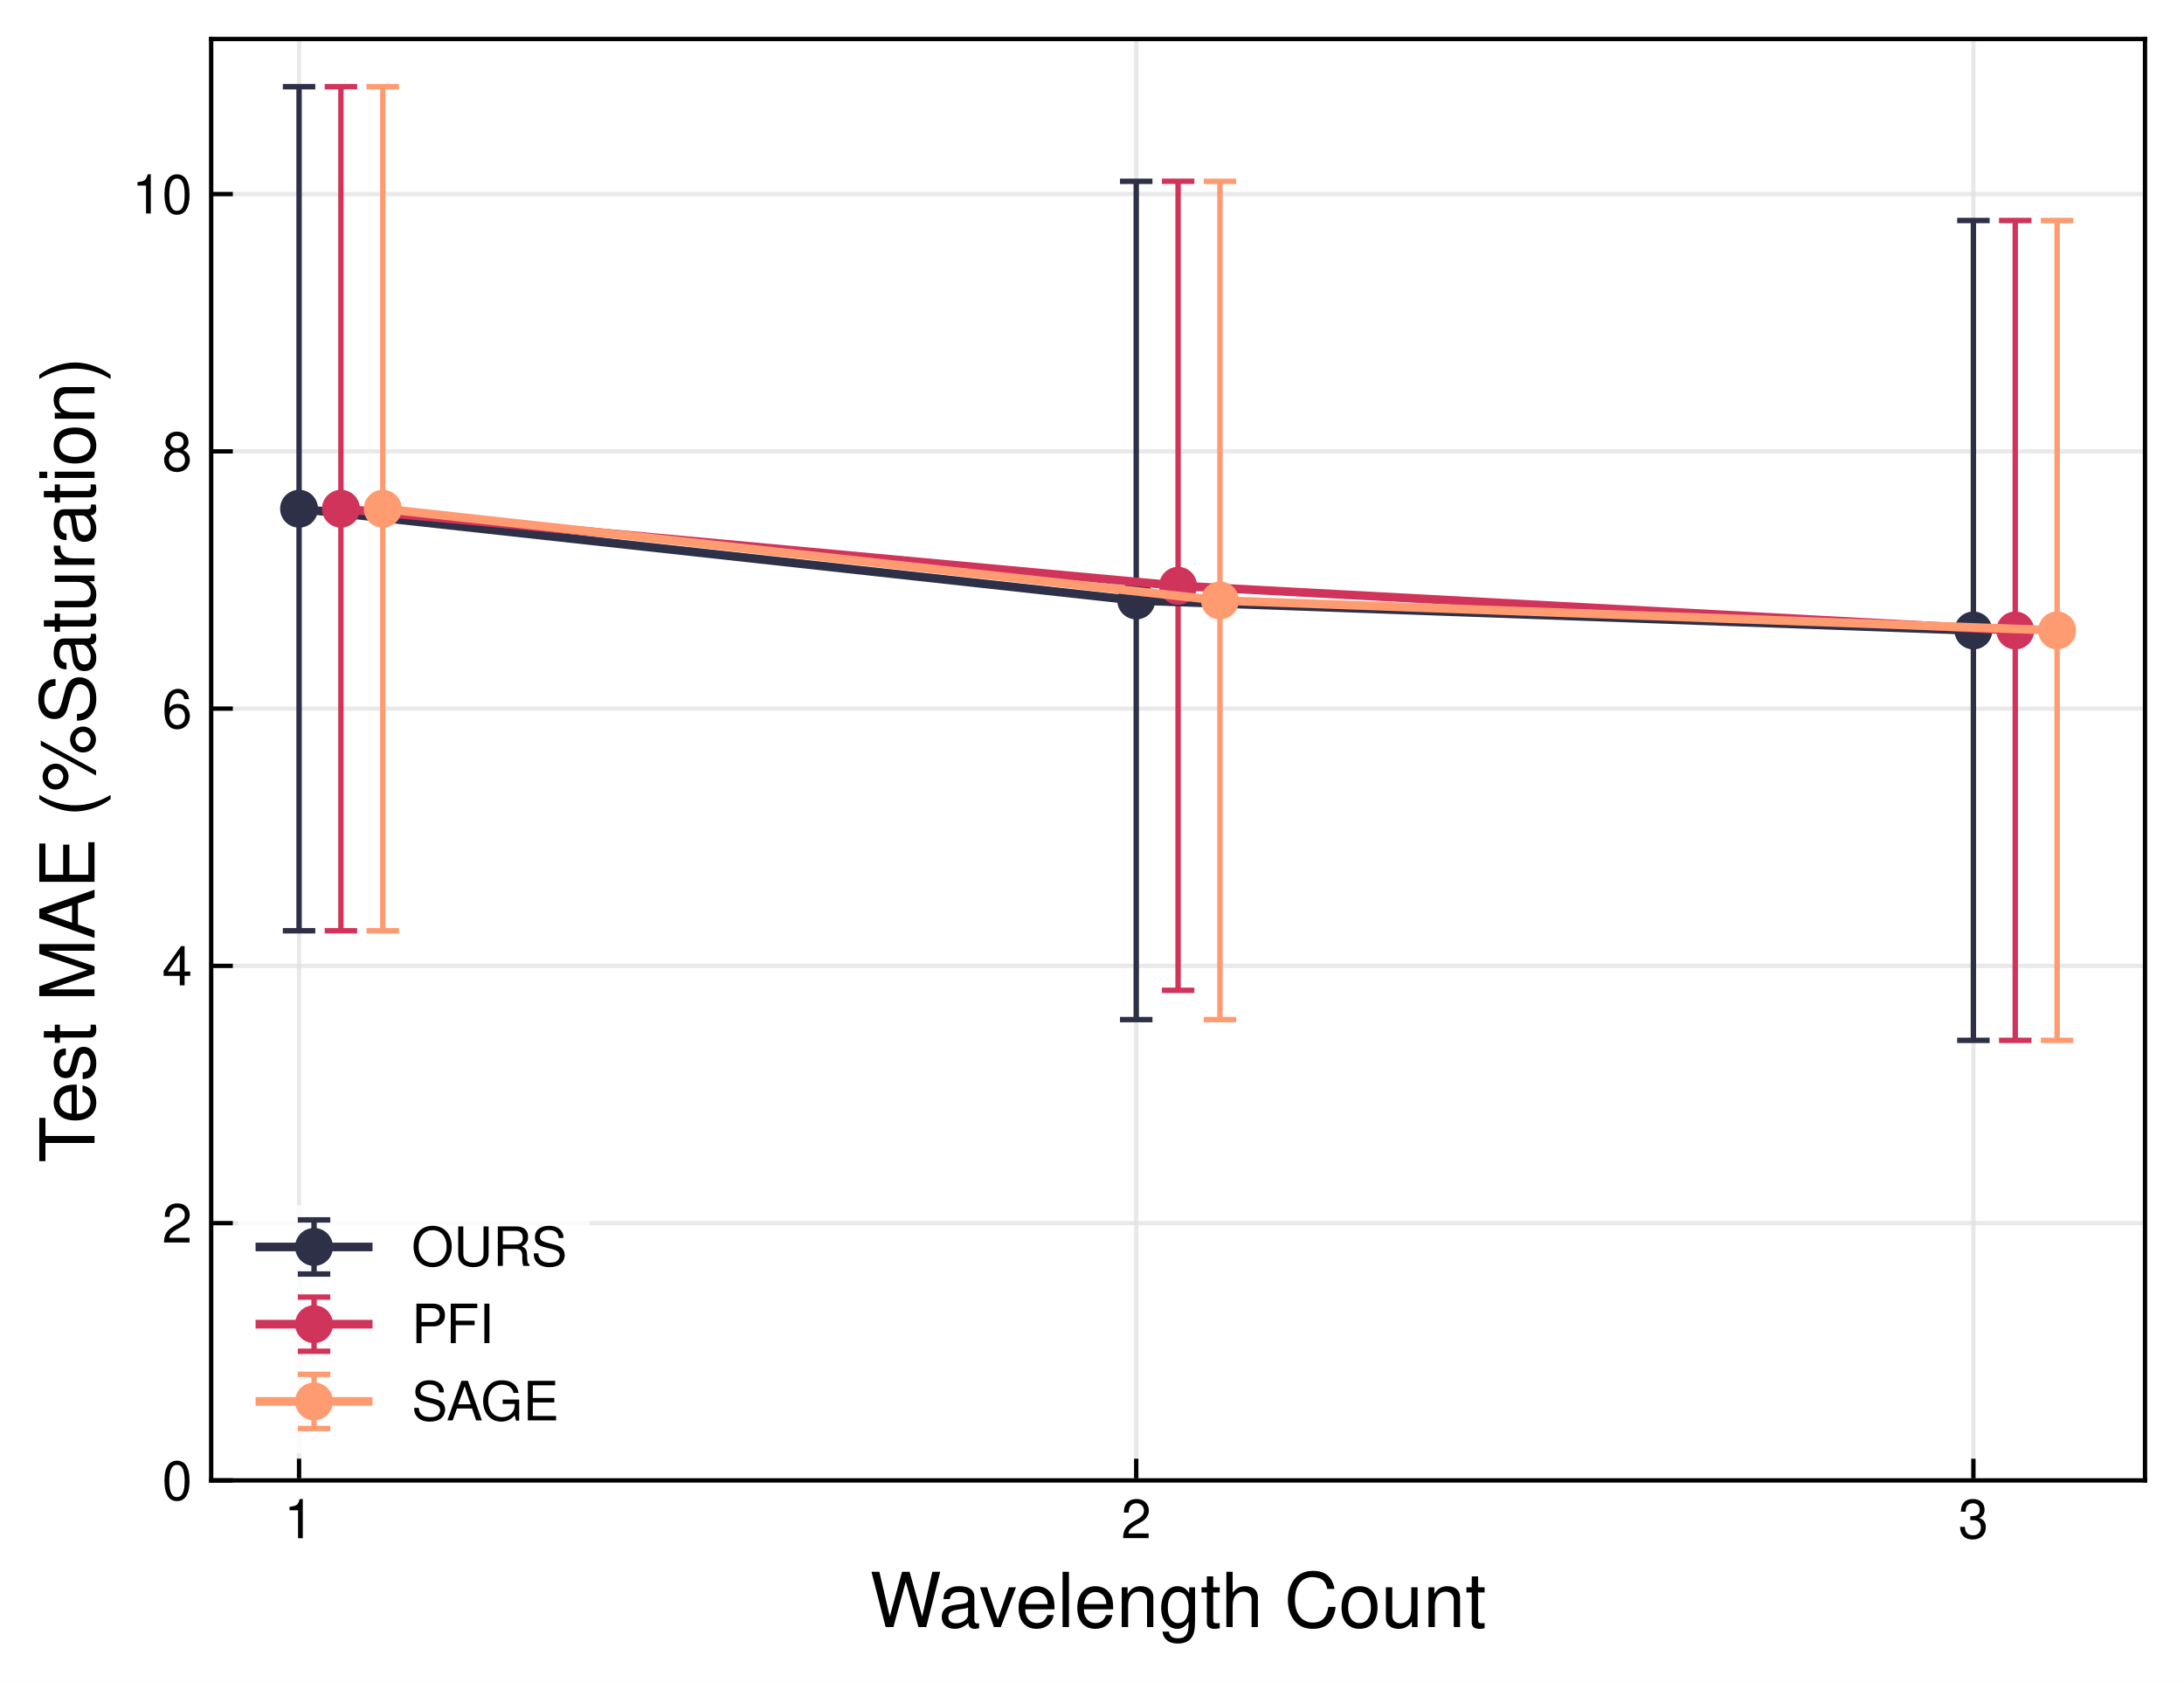
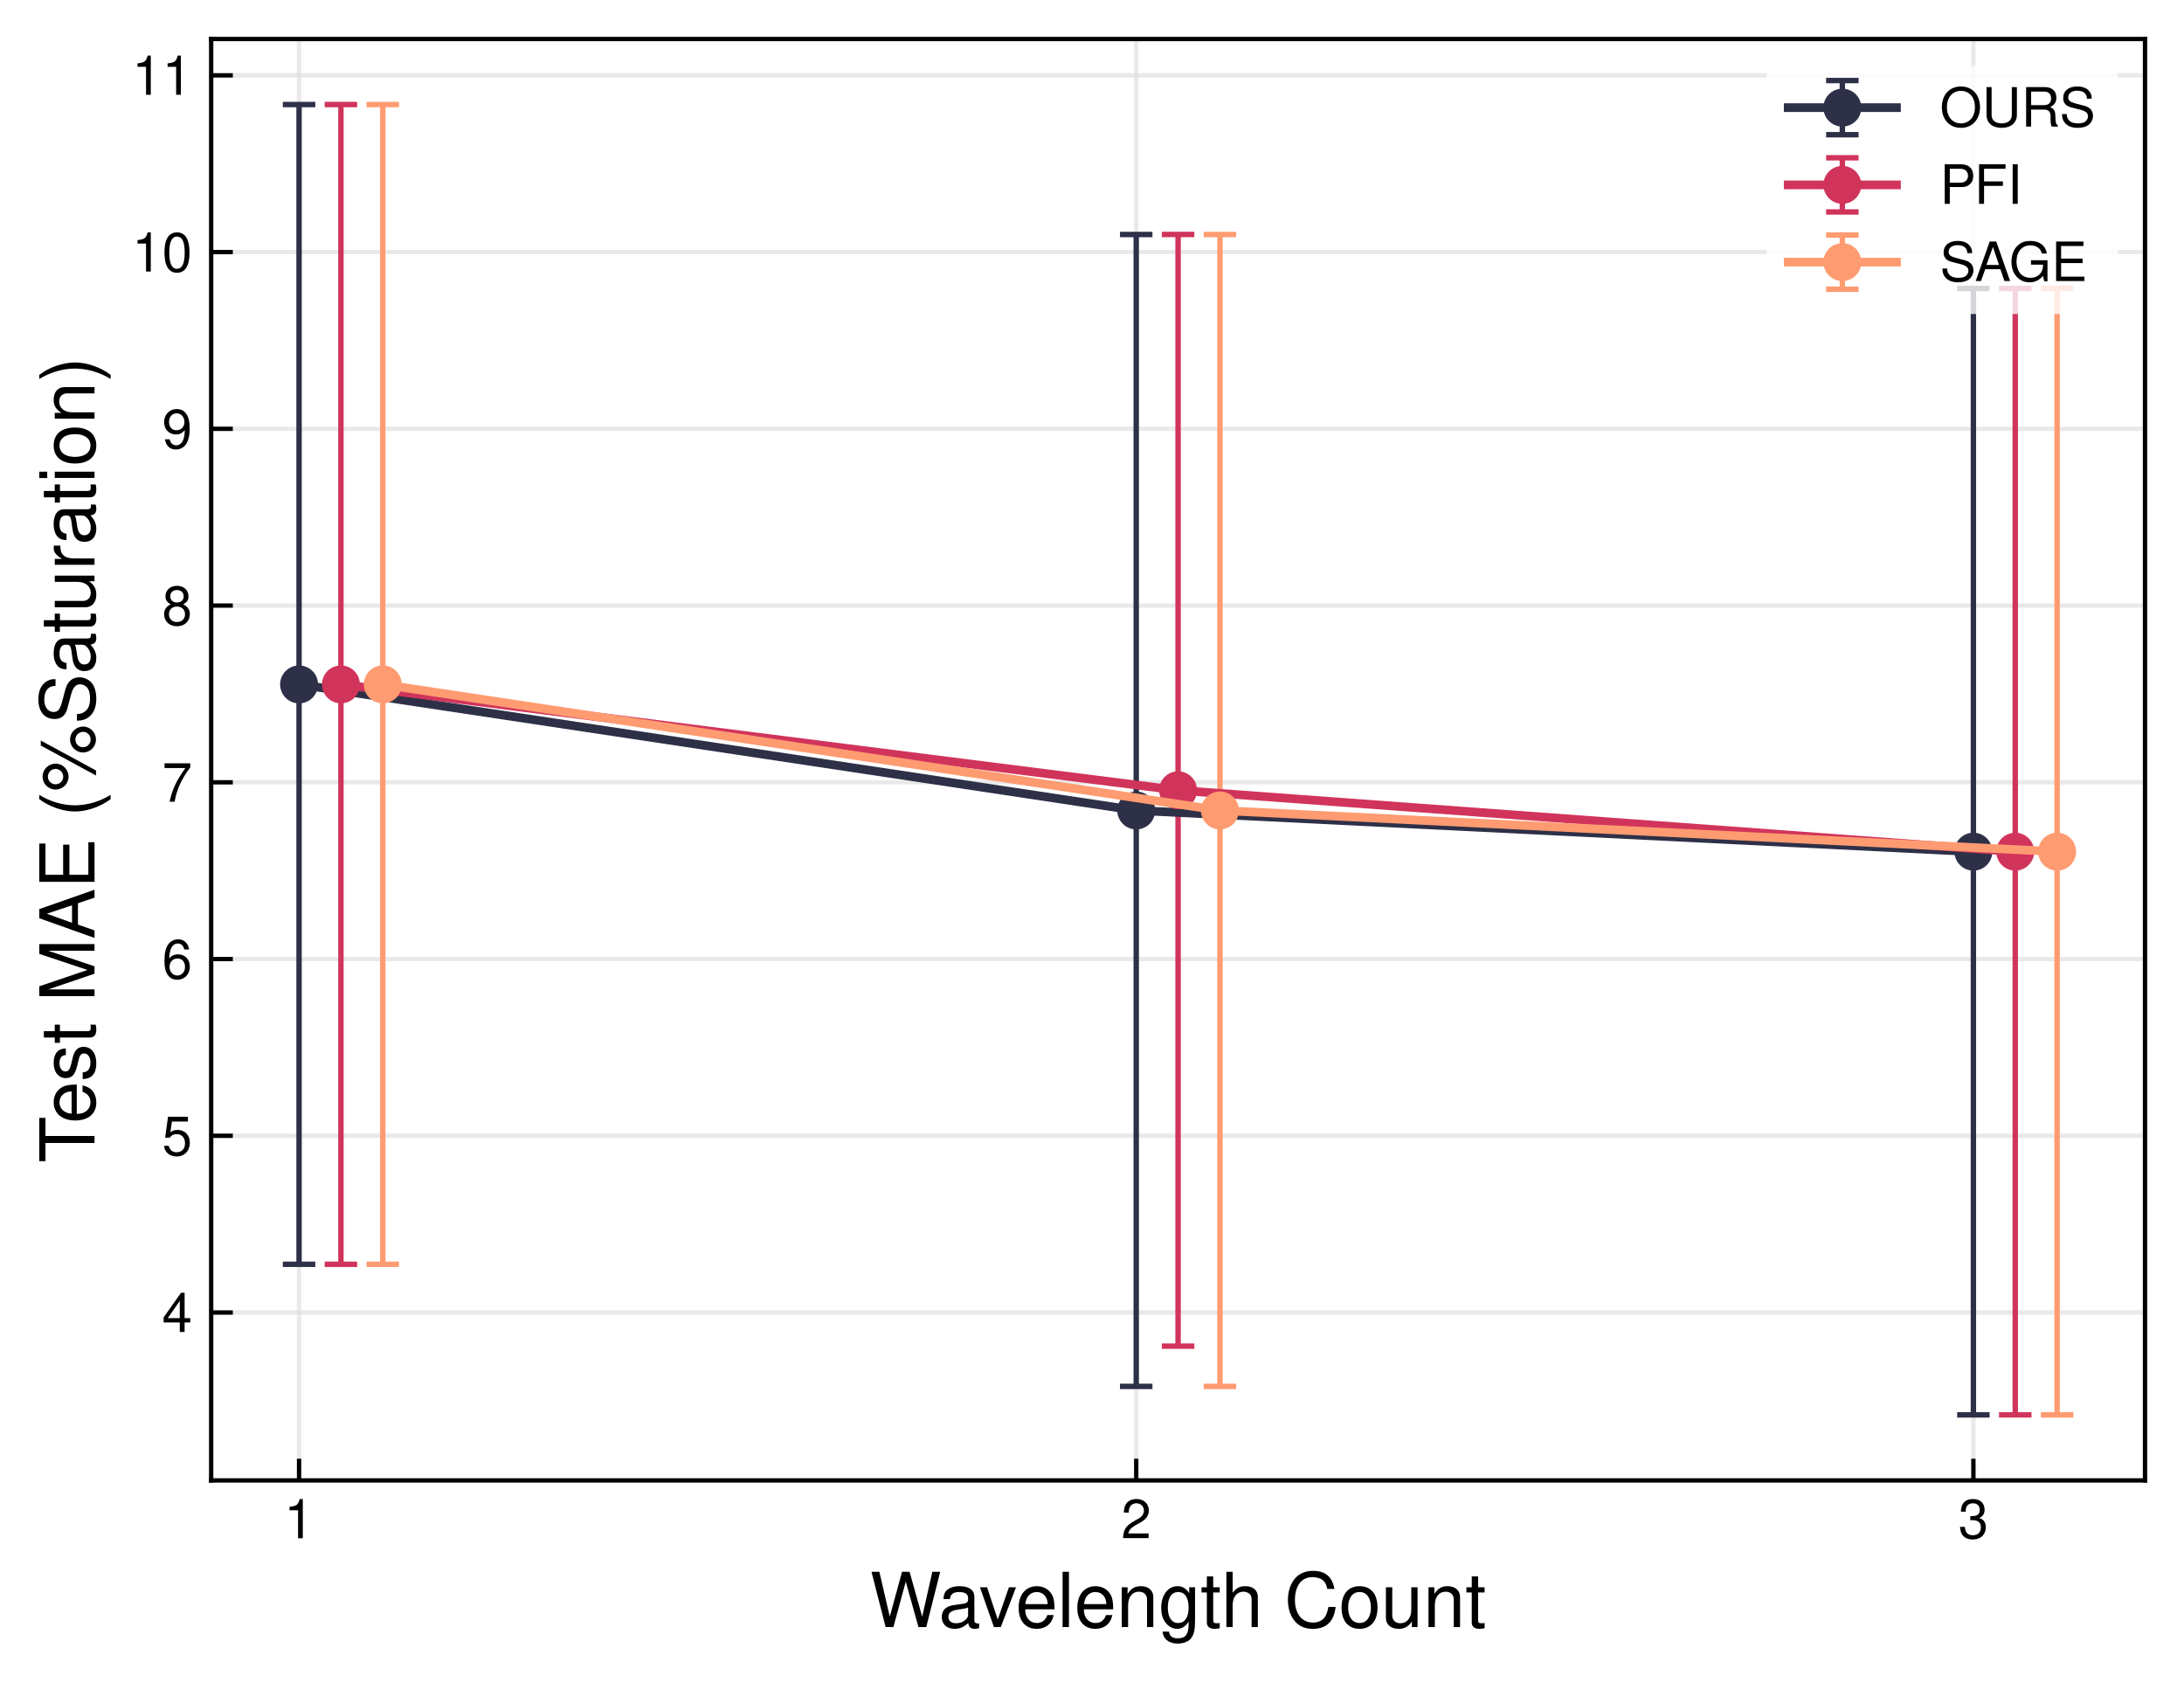
<svg xmlns="http://www.w3.org/2000/svg" xmlns:xlink="http://www.w3.org/1999/xlink" width="403.315pt" height="310.684pt" viewBox="0 0 403.315 310.684" version="1.1">
  <defs>
    <style type="text/css">*{stroke-linejoin: round; stroke-linecap: butt}</style>
  </defs>
  <g id="figure_1">
    <g id="patch_1">
      <path d="M 0 310.684  L 403.315 310.684  L 403.315 0  L 0 0  z " style="fill: #ffffff" />
    </g>
    <g id="axes_1">
      <g id="patch_2">
        <path d="M 38.995 273.312  L 396.115 273.312  L 396.115 7.2  L 38.995 7.2  z " style="fill: #ffffff" />
      </g>
      <g id="matplotlib.axis_1">
        <g id="xtick_1">
          <g id="line2d_1">
-             <path d="M 55.228 273.312  L 55.228 7.2  " clip-path="url(#p0a702382f1)" style="fill: none; stroke: #e0e0e0; stroke-opacity: 0.7; stroke-width: 0.8; stroke-linecap: square" />
+             <path d="M 55.228 273.312  L 55.228 7.2  " clip-path="url(#p59228e37a7)" style="fill: none; stroke: #e0e0e0; stroke-opacity: 0.7; stroke-width: 0.8; stroke-linecap: square" />
          </g>
          <g id="line2d_2">
            <defs>
-               <path id="md045dd7f20" d="M 0 0  L 0 -4  " style="stroke: #000000; stroke-width: 0.8" />
+               <path id="m4f8870e6fc" d="M 0 0  L 0 -4  " style="stroke: #000000; stroke-width: 0.8" />
            </defs>
            <g>
-               <use xlink:href="#md045dd7f20" x="55.228" y="273.312" style="stroke: #000000; stroke-width: 0.8" />
+               <use xlink:href="#m4f8870e6fc" x="55.228" y="273.312" style="stroke: #000000; stroke-width: 0.8" />
            </g>
          </g>
          <g id="text_1">
            <text style="font-size: 10px; font-family: 'Helvetica', 'Arial', sans-serif; text-anchor: middle" x="55.228" y="283.985" transform="rotate(-0 55.22773 283.9854)">1</text>
          </g>
        </g>
        <g id="xtick_2">
          <g id="line2d_3">
-             <path d="M 209.825 273.312  L 209.825 7.2  " clip-path="url(#p0a702382f1)" style="fill: none; stroke: #e0e0e0; stroke-opacity: 0.7; stroke-width: 0.8; stroke-linecap: square" />
+             <path d="M 209.825 273.312  L 209.825 7.2  " clip-path="url(#p59228e37a7)" style="fill: none; stroke: #e0e0e0; stroke-opacity: 0.7; stroke-width: 0.8; stroke-linecap: square" />
          </g>
          <g id="line2d_4">
            <g>
-               <use xlink:href="#md045dd7f20" x="209.825" y="273.312" style="stroke: #000000; stroke-width: 0.8" />
+               <use xlink:href="#m4f8870e6fc" x="209.825" y="273.312" style="stroke: #000000; stroke-width: 0.8" />
            </g>
          </g>
          <g id="text_2">
            <text style="font-size: 10px; font-family: 'Helvetica', 'Arial', sans-serif; text-anchor: middle" x="209.825" y="283.985" transform="rotate(-0 209.8251 283.9854)">2</text>
          </g>
        </g>
        <g id="xtick_3">
          <g id="line2d_5">
-             <path d="M 364.423 273.312  L 364.423 7.2  " clip-path="url(#p0a702382f1)" style="fill: none; stroke: #e0e0e0; stroke-opacity: 0.7; stroke-width: 0.8; stroke-linecap: square" />
+             <path d="M 364.423 273.312  L 364.423 7.2  " clip-path="url(#p59228e37a7)" style="fill: none; stroke: #e0e0e0; stroke-opacity: 0.7; stroke-width: 0.8; stroke-linecap: square" />
          </g>
          <g id="line2d_6">
            <g>
-               <use xlink:href="#md045dd7f20" x="364.423" y="273.312" style="stroke: #000000; stroke-width: 0.8" />
+               <use xlink:href="#m4f8870e6fc" x="364.423" y="273.312" style="stroke: #000000; stroke-width: 0.8" />
            </g>
          </g>
          <g id="text_3">
            <text style="font-size: 10px; font-family: 'Helvetica', 'Arial', sans-serif; text-anchor: middle" x="364.423" y="283.985" transform="rotate(-0 364.4225 283.9854)">3</text>
          </g>
        </g>
        <g id="text_4">
          <text style="font-size: 14px; font-family: 'Helvetica', 'Arial', sans-serif; text-anchor: middle" x="217.555" y="300.386" transform="rotate(-0 217.555 300.3861)">Wavelength Count</text>
        </g>
      </g>
      <g id="matplotlib.axis_2">
        <g id="ytick_1">
          <g id="line2d_7">
-             <path d="M 38.995 273.312  L 396.115 273.312  " clip-path="url(#p0a702382f1)" style="fill: none; stroke: #e0e0e0; stroke-opacity: 0.7; stroke-width: 0.8; stroke-linecap: square" />
+             <path d="M 38.995 242.318  L 396.115 242.318  " clip-path="url(#p59228e37a7)" style="fill: none; stroke: #e0e0e0; stroke-opacity: 0.7; stroke-width: 0.8; stroke-linecap: square" />
          </g>
          <g id="line2d_8">
            <defs>
-               <path id="mc5d30b7132" d="M 0 0  L 4 0  " style="stroke: #000000; stroke-width: 0.8" />
+               <path id="m618eb653a4" d="M 0 0  L 4 0  " style="stroke: #000000; stroke-width: 0.8" />
            </defs>
            <g>
-               <use xlink:href="#mc5d30b7132" x="38.995" y="273.312" style="stroke: #000000; stroke-width: 0.8" />
+               <use xlink:href="#m618eb653a4" x="38.995" y="242.318" style="stroke: #000000; stroke-width: 0.8" />
            </g>
          </g>
          <g id="text_5">
-             <text style="font-size: 10px; font-family: 'Helvetica', 'Arial', sans-serif; text-anchor: end" x="35.495" y="276.899" transform="rotate(-0 35.495 276.8987)">0</text>
+             <text style="font-size: 10px; font-family: 'Helvetica', 'Arial', sans-serif; text-anchor: end" x="35.495" y="245.905" transform="rotate(-0 35.495 245.9047)">4</text>
          </g>
        </g>
        <g id="ytick_2">
          <g id="line2d_9">
-             <path d="M 38.995 225.816  L 396.115 225.816  " clip-path="url(#p0a702382f1)" style="fill: none; stroke: #e0e0e0; stroke-opacity: 0.7; stroke-width: 0.8; stroke-linecap: square" />
+             <path d="M 38.995 209.688  L 396.115 209.688  " clip-path="url(#p59228e37a7)" style="fill: none; stroke: #e0e0e0; stroke-opacity: 0.7; stroke-width: 0.8; stroke-linecap: square" />
          </g>
          <g id="line2d_10">
            <g>
-               <use xlink:href="#mc5d30b7132" x="38.995" y="225.816" style="stroke: #000000; stroke-width: 0.8" />
+               <use xlink:href="#m618eb653a4" x="38.995" y="209.688" style="stroke: #000000; stroke-width: 0.8" />
            </g>
          </g>
          <g id="text_6">
-             <text style="font-size: 10px; font-family: 'Helvetica', 'Arial', sans-serif; text-anchor: end" x="35.495" y="229.403" transform="rotate(-0 35.495 229.4027)">2</text>
+             <text style="font-size: 10px; font-family: 'Helvetica', 'Arial', sans-serif; text-anchor: end" x="35.495" y="213.275" transform="rotate(-0 35.495 213.2751)">5</text>
          </g>
        </g>
        <g id="ytick_3">
          <g id="line2d_11">
-             <path d="M 38.995 178.32  L 396.115 178.32  " clip-path="url(#p0a702382f1)" style="fill: none; stroke: #e0e0e0; stroke-opacity: 0.7; stroke-width: 0.8; stroke-linecap: square" />
+             <path d="M 38.995 177.059  L 396.115 177.059  " clip-path="url(#p59228e37a7)" style="fill: none; stroke: #e0e0e0; stroke-opacity: 0.7; stroke-width: 0.8; stroke-linecap: square" />
          </g>
          <g id="line2d_12">
            <g>
-               <use xlink:href="#mc5d30b7132" x="38.995" y="178.32" style="stroke: #000000; stroke-width: 0.8" />
+               <use xlink:href="#m618eb653a4" x="38.995" y="177.059" style="stroke: #000000; stroke-width: 0.8" />
            </g>
          </g>
          <g id="text_7">
-             <text style="font-size: 10px; font-family: 'Helvetica', 'Arial', sans-serif; text-anchor: end" x="35.495" y="181.907" transform="rotate(-0 35.495 181.9067)">4</text>
+             <text style="font-size: 10px; font-family: 'Helvetica', 'Arial', sans-serif; text-anchor: end" x="35.495" y="180.645" transform="rotate(-0 35.495 180.6454)">6</text>
          </g>
        </g>
        <g id="ytick_4">
          <g id="line2d_13">
-             <path d="M 38.995 130.824  L 396.115 130.824  " clip-path="url(#p0a702382f1)" style="fill: none; stroke: #e0e0e0; stroke-opacity: 0.7; stroke-width: 0.8; stroke-linecap: square" />
+             <path d="M 38.995 144.429  L 396.115 144.429  " clip-path="url(#p59228e37a7)" style="fill: none; stroke: #e0e0e0; stroke-opacity: 0.7; stroke-width: 0.8; stroke-linecap: square" />
          </g>
          <g id="line2d_14">
            <g>
-               <use xlink:href="#mc5d30b7132" x="38.995" y="130.824" style="stroke: #000000; stroke-width: 0.8" />
+               <use xlink:href="#m618eb653a4" x="38.995" y="144.429" style="stroke: #000000; stroke-width: 0.8" />
            </g>
          </g>
          <g id="text_8">
-             <text style="font-size: 10px; font-family: 'Helvetica', 'Arial', sans-serif; text-anchor: end" x="35.495" y="134.411" transform="rotate(-0 35.495 134.4107)">6</text>
+             <text style="font-size: 10px; font-family: 'Helvetica', 'Arial', sans-serif; text-anchor: end" x="35.495" y="148.016" transform="rotate(-0 35.495 148.0158)">7</text>
          </g>
        </g>
        <g id="ytick_5">
          <g id="line2d_15">
-             <path d="M 38.995 83.328  L 396.115 83.328  " clip-path="url(#p0a702382f1)" style="fill: none; stroke: #e0e0e0; stroke-opacity: 0.7; stroke-width: 0.8; stroke-linecap: square" />
+             <path d="M 38.995 111.799  L 396.115 111.799  " clip-path="url(#p59228e37a7)" style="fill: none; stroke: #e0e0e0; stroke-opacity: 0.7; stroke-width: 0.8; stroke-linecap: square" />
          </g>
          <g id="line2d_16">
            <g>
-               <use xlink:href="#mc5d30b7132" x="38.995" y="83.328" style="stroke: #000000; stroke-width: 0.8" />
+               <use xlink:href="#m618eb653a4" x="38.995" y="111.799" style="stroke: #000000; stroke-width: 0.8" />
            </g>
          </g>
          <g id="text_9">
-             <text style="font-size: 10px; font-family: 'Helvetica', 'Arial', sans-serif; text-anchor: end" x="35.495" y="86.915" transform="rotate(-0 35.495 86.91474)">8</text>
+             <text style="font-size: 10px; font-family: 'Helvetica', 'Arial', sans-serif; text-anchor: end" x="35.495" y="115.386" transform="rotate(-0 35.495 115.3862)">8</text>
          </g>
        </g>
        <g id="ytick_6">
          <g id="line2d_17">
-             <path d="M 38.995 35.832  L 396.115 35.832  " clip-path="url(#p0a702382f1)" style="fill: none; stroke: #e0e0e0; stroke-opacity: 0.7; stroke-width: 0.8; stroke-linecap: square" />
+             <path d="M 38.995 79.17  L 396.115 79.17  " clip-path="url(#p59228e37a7)" style="fill: none; stroke: #e0e0e0; stroke-opacity: 0.7; stroke-width: 0.8; stroke-linecap: square" />
          </g>
          <g id="line2d_18">
            <g>
-               <use xlink:href="#mc5d30b7132" x="38.995" y="35.832" style="stroke: #000000; stroke-width: 0.8" />
+               <use xlink:href="#m618eb653a4" x="38.995" y="79.17" style="stroke: #000000; stroke-width: 0.8" />
            </g>
          </g>
          <g id="text_10">
-             <text style="font-size: 10px; font-family: 'Helvetica', 'Arial', sans-serif; text-anchor: end" x="35.495" y="39.419" transform="rotate(-0 35.495 39.41875)">10</text>
-           </g>
-         </g>
-         <g id="text_11">
+             <text style="font-size: 10px; font-family: 'Helvetica', 'Arial', sans-serif; text-anchor: end" x="35.495" y="82.757" transform="rotate(-0 35.495 82.75659)">9</text>
+           </g>
+         </g>
+         <g id="ytick_7">
+           <g id="line2d_19">
+             <path d="M 38.995 46.54  L 396.115 46.54  " clip-path="url(#p59228e37a7)" style="fill: none; stroke: #e0e0e0; stroke-opacity: 0.7; stroke-width: 0.8; stroke-linecap: square" />
+           </g>
+           <g id="line2d_20">
+             <g>
+               <use xlink:href="#m618eb653a4" x="38.995" y="46.54" style="stroke: #000000; stroke-width: 0.8" />
+             </g>
+           </g>
+           <g id="text_11">
+             <text style="font-size: 10px; font-family: 'Helvetica', 'Arial', sans-serif; text-anchor: end" x="35.495" y="50.127" transform="rotate(-0 35.495 50.12697)">10</text>
+           </g>
+         </g>
+         <g id="ytick_8">
+           <g id="line2d_21">
+             <path d="M 38.995 13.911  L 396.115 13.911  " clip-path="url(#p59228e37a7)" style="fill: none; stroke: #e0e0e0; stroke-opacity: 0.7; stroke-width: 0.8; stroke-linecap: square" />
+           </g>
+           <g id="line2d_22">
+             <g>
+               <use xlink:href="#m618eb653a4" x="38.995" y="13.911" style="stroke: #000000; stroke-width: 0.8" />
+             </g>
+           </g>
+           <g id="text_12">
+             <text style="font-size: 10px; font-family: 'Helvetica', 'Arial', sans-serif; text-anchor: end" x="35.495" y="17.497" transform="rotate(-0 35.495 17.49735)">11</text>
+           </g>
+         </g>
+         <g id="text_13">
          <text style="font-size: 14px; font-family: 'Helvetica', 'Arial', sans-serif; text-anchor: middle" x="17.455" y="140.256" transform="rotate(-90 17.455 140.256)">Test MAE (%Saturation)</text>
        </g>
      </g>
      <g id="LineCollection_1">
-         <path d="M 55.228 171.841  L 55.228 16.004  " clip-path="url(#p0a702382f1)" style="fill: none; stroke: #2d3047" />
-         <path d="M 209.825 188.245  L 209.825 33.471  " clip-path="url(#p0a702382f1)" style="fill: none; stroke: #2d3047" />
-         <path d="M 364.423 192.074  L 364.423 40.717  " clip-path="url(#p0a702382f1)" style="fill: none; stroke: #2d3047" />
-       </g>
-       <g id="line2d_19">
-         <defs>
-           <path id="mf1887fd826" d="M 3 0  L -3 -0  " style="stroke: #2d3047" />
-         </defs>
-         <g clip-path="url(#p0a702382f1)">
-           <use xlink:href="#mf1887fd826" x="55.228" y="171.841" style="fill: #2d3047; stroke: #2d3047" />
-           <use xlink:href="#mf1887fd826" x="209.825" y="188.245" style="fill: #2d3047; stroke: #2d3047" />
-           <use xlink:href="#mf1887fd826" x="364.423" y="192.074" style="fill: #2d3047; stroke: #2d3047" />
-         </g>
-       </g>
-       <g id="line2d_20">
-         <g clip-path="url(#p0a702382f1)">
-           <use xlink:href="#mf1887fd826" x="55.228" y="16.004" style="fill: #2d3047; stroke: #2d3047" />
-           <use xlink:href="#mf1887fd826" x="209.825" y="33.471" style="fill: #2d3047; stroke: #2d3047" />
-           <use xlink:href="#mf1887fd826" x="364.423" y="40.717" style="fill: #2d3047; stroke: #2d3047" />
+         <path d="M 55.228 233.416  L 55.228 19.296  " clip-path="url(#p59228e37a7)" style="fill: none; stroke: #2d3047" />
+         <path d="M 209.825 255.955  L 209.825 43.296  " clip-path="url(#p59228e37a7)" style="fill: none; stroke: #2d3047" />
+         <path d="M 364.423 261.216  L 364.423 53.252  " clip-path="url(#p59228e37a7)" style="fill: none; stroke: #2d3047" />
+       </g>
+       <g id="line2d_23">
+         <defs>
+           <path id="mec8c806ad2" d="M 3 0  L -3 -0  " style="stroke: #2d3047" />
+         </defs>
+         <g clip-path="url(#p59228e37a7)">
+           <use xlink:href="#mec8c806ad2" x="55.228" y="233.416" style="fill: #2d3047; stroke: #2d3047" />
+           <use xlink:href="#mec8c806ad2" x="209.825" y="255.955" style="fill: #2d3047; stroke: #2d3047" />
+           <use xlink:href="#mec8c806ad2" x="364.423" y="261.216" style="fill: #2d3047; stroke: #2d3047" />
+         </g>
+       </g>
+       <g id="line2d_24">
+         <g clip-path="url(#p59228e37a7)">
+           <use xlink:href="#mec8c806ad2" x="55.228" y="19.296" style="fill: #2d3047; stroke: #2d3047" />
+           <use xlink:href="#mec8c806ad2" x="209.825" y="43.296" style="fill: #2d3047; stroke: #2d3047" />
+           <use xlink:href="#mec8c806ad2" x="364.423" y="53.252" style="fill: #2d3047; stroke: #2d3047" />
        </g>
      </g>
      <g id="LineCollection_2">
-         <path d="M 62.958 171.841  L 62.958 16.004  " clip-path="url(#p0a702382f1)" style="fill: none; stroke: #d1345b" />
-         <path d="M 217.555 182.835  L 217.555 33.461  " clip-path="url(#p0a702382f1)" style="fill: none; stroke: #d1345b" />
-         <path d="M 372.152 192.074  L 372.152 40.717  " clip-path="url(#p0a702382f1)" style="fill: none; stroke: #d1345b" />
-       </g>
-       <g id="line2d_21">
-         <defs>
-           <path id="m68f5924aa7" d="M 3 0  L -3 -0  " style="stroke: #d1345b" />
-         </defs>
-         <g clip-path="url(#p0a702382f1)">
-           <use xlink:href="#m68f5924aa7" x="62.958" y="171.841" style="fill: #d1345b; stroke: #d1345b" />
-           <use xlink:href="#m68f5924aa7" x="217.555" y="182.835" style="fill: #d1345b; stroke: #d1345b" />
-           <use xlink:href="#m68f5924aa7" x="372.152" y="192.074" style="fill: #d1345b; stroke: #d1345b" />
-         </g>
-       </g>
-       <g id="line2d_22">
-         <g clip-path="url(#p0a702382f1)">
-           <use xlink:href="#m68f5924aa7" x="62.958" y="16.004" style="fill: #d1345b; stroke: #d1345b" />
-           <use xlink:href="#m68f5924aa7" x="217.555" y="33.461" style="fill: #d1345b; stroke: #d1345b" />
-           <use xlink:href="#m68f5924aa7" x="372.152" y="40.717" style="fill: #d1345b; stroke: #d1345b" />
+         <path d="M 62.958 233.416  L 62.958 19.296  " clip-path="url(#p59228e37a7)" style="fill: none; stroke: #d1345b" />
+         <path d="M 217.555 248.522  L 217.555 43.282  " clip-path="url(#p59228e37a7)" style="fill: none; stroke: #d1345b" />
+         <path d="M 372.152 261.216  L 372.152 53.252  " clip-path="url(#p59228e37a7)" style="fill: none; stroke: #d1345b" />
+       </g>
+       <g id="line2d_25">
+         <defs>
+           <path id="m9c63887d78" d="M 3 0  L -3 -0  " style="stroke: #d1345b" />
+         </defs>
+         <g clip-path="url(#p59228e37a7)">
+           <use xlink:href="#m9c63887d78" x="62.958" y="233.416" style="fill: #d1345b; stroke: #d1345b" />
+           <use xlink:href="#m9c63887d78" x="217.555" y="248.522" style="fill: #d1345b; stroke: #d1345b" />
+           <use xlink:href="#m9c63887d78" x="372.152" y="261.216" style="fill: #d1345b; stroke: #d1345b" />
+         </g>
+       </g>
+       <g id="line2d_26">
+         <g clip-path="url(#p59228e37a7)">
+           <use xlink:href="#m9c63887d78" x="62.958" y="19.296" style="fill: #d1345b; stroke: #d1345b" />
+           <use xlink:href="#m9c63887d78" x="217.555" y="43.282" style="fill: #d1345b; stroke: #d1345b" />
+           <use xlink:href="#m9c63887d78" x="372.152" y="53.252" style="fill: #d1345b; stroke: #d1345b" />
        </g>
      </g>
      <g id="LineCollection_3">
-         <path d="M 70.687 171.841  L 70.687 16.004  " clip-path="url(#p0a702382f1)" style="fill: none; stroke: #ff9b71" />
-         <path d="M 225.285 188.245  L 225.285 33.471  " clip-path="url(#p0a702382f1)" style="fill: none; stroke: #ff9b71" />
-         <path d="M 379.882 192.074  L 379.882 40.717  " clip-path="url(#p0a702382f1)" style="fill: none; stroke: #ff9b71" />
-       </g>
-       <g id="line2d_23">
-         <defs>
-           <path id="m5182280995" d="M 3 0  L -3 -0  " style="stroke: #ff9b71" />
-         </defs>
-         <g clip-path="url(#p0a702382f1)">
-           <use xlink:href="#m5182280995" x="70.687" y="171.841" style="fill: #ff9b71; stroke: #ff9b71" />
-           <use xlink:href="#m5182280995" x="225.285" y="188.245" style="fill: #ff9b71; stroke: #ff9b71" />
-           <use xlink:href="#m5182280995" x="379.882" y="192.074" style="fill: #ff9b71; stroke: #ff9b71" />
-         </g>
-       </g>
-       <g id="line2d_24">
-         <g clip-path="url(#p0a702382f1)">
-           <use xlink:href="#m5182280995" x="70.687" y="16.004" style="fill: #ff9b71; stroke: #ff9b71" />
-           <use xlink:href="#m5182280995" x="225.285" y="33.471" style="fill: #ff9b71; stroke: #ff9b71" />
-           <use xlink:href="#m5182280995" x="379.882" y="40.717" style="fill: #ff9b71; stroke: #ff9b71" />
-         </g>
-       </g>
-       <g id="line2d_25">
-         <path d="M 55.228 93.922  L 209.825 110.858  L 364.423 116.396  " clip-path="url(#p0a702382f1)" style="fill: none; stroke: #2d3047; stroke-width: 1.6; stroke-linecap: square" />
-         <defs>
-           <path id="mdd93b3e93c" d="M 0 3  C 0.796 3 1.559 2.684 2.121 2.121  C 2.684 1.559 3 0.796 3 0  C 3 -0.796 2.684 -1.559 2.121 -2.121  C 1.559 -2.684 0.796 -3 0 -3  C -0.796 -3 -1.559 -2.684 -2.121 -2.121  C -2.684 -1.559 -3 -0.796 -3 0  C -3 0.796 -2.684 1.559 -2.121 2.121  C -1.559 2.684 -0.796 3 0 3  z " style="stroke: #2d3047" />
-         </defs>
-         <g clip-path="url(#p0a702382f1)">
-           <use xlink:href="#mdd93b3e93c" x="55.228" y="93.922" style="fill: #2d3047; stroke: #2d3047" />
-           <use xlink:href="#mdd93b3e93c" x="209.825" y="110.858" style="fill: #2d3047; stroke: #2d3047" />
-           <use xlink:href="#mdd93b3e93c" x="364.423" y="116.396" style="fill: #2d3047; stroke: #2d3047" />
-         </g>
-       </g>
-       <g id="line2d_26">
-         <path d="M 62.958 93.922  L 217.555 108.148  L 372.152 116.396  " clip-path="url(#p0a702382f1)" style="fill: none; stroke: #d1345b; stroke-width: 1.6; stroke-linecap: square" />
-         <defs>
-           <path id="m264fc488f1" d="M 0 3  C 0.796 3 1.559 2.684 2.121 2.121  C 2.684 1.559 3 0.796 3 0  C 3 -0.796 2.684 -1.559 2.121 -2.121  C 1.559 -2.684 0.796 -3 0 -3  C -0.796 -3 -1.559 -2.684 -2.121 -2.121  C -2.684 -1.559 -3 -0.796 -3 0  C -3 0.796 -2.684 1.559 -2.121 2.121  C -1.559 2.684 -0.796 3 0 3  z " style="stroke: #d1345b" />
-         </defs>
-         <g clip-path="url(#p0a702382f1)">
-           <use xlink:href="#m264fc488f1" x="62.958" y="93.922" style="fill: #d1345b; stroke: #d1345b" />
-           <use xlink:href="#m264fc488f1" x="217.555" y="108.148" style="fill: #d1345b; stroke: #d1345b" />
-           <use xlink:href="#m264fc488f1" x="372.152" y="116.396" style="fill: #d1345b; stroke: #d1345b" />
-         </g>
+         <path d="M 70.687 233.416  L 70.687 19.296  " clip-path="url(#p59228e37a7)" style="fill: none; stroke: #ff9b71" />
+         <path d="M 225.285 255.955  L 225.285 43.296  " clip-path="url(#p59228e37a7)" style="fill: none; stroke: #ff9b71" />
+         <path d="M 379.882 261.216  L 379.882 53.252  " clip-path="url(#p59228e37a7)" style="fill: none; stroke: #ff9b71" />
      </g>
      <g id="line2d_27">
-         <path d="M 70.687 93.922  L 225.285 110.858  L 379.882 116.396  " clip-path="url(#p0a702382f1)" style="fill: none; stroke: #ff9b71; stroke-width: 1.6; stroke-linecap: square" />
-         <defs>
-           <path id="m77e8f9bbca" d="M 0 3  C 0.796 3 1.559 2.684 2.121 2.121  C 2.684 1.559 3 0.796 3 0  C 3 -0.796 2.684 -1.559 2.121 -2.121  C 1.559 -2.684 0.796 -3 0 -3  C -0.796 -3 -1.559 -2.684 -2.121 -2.121  C -2.684 -1.559 -3 -0.796 -3 0  C -3 0.796 -2.684 1.559 -2.121 2.121  C -1.559 2.684 -0.796 3 0 3  z " style="stroke: #ff9b71" />
-         </defs>
-         <g clip-path="url(#p0a702382f1)">
-           <use xlink:href="#m77e8f9bbca" x="70.687" y="93.922" style="fill: #ff9b71; stroke: #ff9b71" />
-           <use xlink:href="#m77e8f9bbca" x="225.285" y="110.858" style="fill: #ff9b71; stroke: #ff9b71" />
-           <use xlink:href="#m77e8f9bbca" x="379.882" y="116.396" style="fill: #ff9b71; stroke: #ff9b71" />
+         <defs>
+           <path id="md1ff896403" d="M 3 0  L -3 -0  " style="stroke: #ff9b71" />
+         </defs>
+         <g clip-path="url(#p59228e37a7)">
+           <use xlink:href="#md1ff896403" x="70.687" y="233.416" style="fill: #ff9b71; stroke: #ff9b71" />
+           <use xlink:href="#md1ff896403" x="225.285" y="255.955" style="fill: #ff9b71; stroke: #ff9b71" />
+           <use xlink:href="#md1ff896403" x="379.882" y="261.216" style="fill: #ff9b71; stroke: #ff9b71" />
+         </g>
+       </g>
+       <g id="line2d_28">
+         <g clip-path="url(#p59228e37a7)">
+           <use xlink:href="#md1ff896403" x="70.687" y="19.296" style="fill: #ff9b71; stroke: #ff9b71" />
+           <use xlink:href="#md1ff896403" x="225.285" y="43.296" style="fill: #ff9b71; stroke: #ff9b71" />
+           <use xlink:href="#md1ff896403" x="379.882" y="53.252" style="fill: #ff9b71; stroke: #ff9b71" />
+         </g>
+       </g>
+       <g id="line2d_29">
+         <path d="M 55.228 126.356  L 209.825 149.626  L 364.423 157.234  " clip-path="url(#p59228e37a7)" style="fill: none; stroke: #2d3047; stroke-width: 1.6; stroke-linecap: square" />
+         <defs>
+           <path id="m789d0cdd40" d="M 0 3  C 0.796 3 1.559 2.684 2.121 2.121  C 2.684 1.559 3 0.796 3 0  C 3 -0.796 2.684 -1.559 2.121 -2.121  C 1.559 -2.684 0.796 -3 0 -3  C -0.796 -3 -1.559 -2.684 -2.121 -2.121  C -2.684 -1.559 -3 -0.796 -3 0  C -3 0.796 -2.684 1.559 -2.121 2.121  C -1.559 2.684 -0.796 3 0 3  z " style="stroke: #2d3047" />
+         </defs>
+         <g clip-path="url(#p59228e37a7)">
+           <use xlink:href="#m789d0cdd40" x="55.228" y="126.356" style="fill: #2d3047; stroke: #2d3047" />
+           <use xlink:href="#m789d0cdd40" x="209.825" y="149.626" style="fill: #2d3047; stroke: #2d3047" />
+           <use xlink:href="#m789d0cdd40" x="364.423" y="157.234" style="fill: #2d3047; stroke: #2d3047" />
+         </g>
+       </g>
+       <g id="line2d_30">
+         <path d="M 62.958 126.356  L 217.555 145.902  L 372.152 157.234  " clip-path="url(#p59228e37a7)" style="fill: none; stroke: #d1345b; stroke-width: 1.6; stroke-linecap: square" />
+         <defs>
+           <path id="m57a0ddf2d6" d="M 0 3  C 0.796 3 1.559 2.684 2.121 2.121  C 2.684 1.559 3 0.796 3 0  C 3 -0.796 2.684 -1.559 2.121 -2.121  C 1.559 -2.684 0.796 -3 0 -3  C -0.796 -3 -1.559 -2.684 -2.121 -2.121  C -2.684 -1.559 -3 -0.796 -3 0  C -3 0.796 -2.684 1.559 -2.121 2.121  C -1.559 2.684 -0.796 3 0 3  z " style="stroke: #d1345b" />
+         </defs>
+         <g clip-path="url(#p59228e37a7)">
+           <use xlink:href="#m57a0ddf2d6" x="62.958" y="126.356" style="fill: #d1345b; stroke: #d1345b" />
+           <use xlink:href="#m57a0ddf2d6" x="217.555" y="145.902" style="fill: #d1345b; stroke: #d1345b" />
+           <use xlink:href="#m57a0ddf2d6" x="372.152" y="157.234" style="fill: #d1345b; stroke: #d1345b" />
+         </g>
+       </g>
+       <g id="line2d_31">
+         <path d="M 70.687 126.356  L 225.285 149.626  L 379.882 157.234  " clip-path="url(#p59228e37a7)" style="fill: none; stroke: #ff9b71; stroke-width: 1.6; stroke-linecap: square" />
+         <defs>
+           <path id="mb3d382bf6f" d="M 0 3  C 0.796 3 1.559 2.684 2.121 2.121  C 2.684 1.559 3 0.796 3 0  C 3 -0.796 2.684 -1.559 2.121 -2.121  C 1.559 -2.684 0.796 -3 0 -3  C -0.796 -3 -1.559 -2.684 -2.121 -2.121  C -2.684 -1.559 -3 -0.796 -3 0  C -3 0.796 -2.684 1.559 -2.121 2.121  C -1.559 2.684 -0.796 3 0 3  z " style="stroke: #ff9b71" />
+         </defs>
+         <g clip-path="url(#p59228e37a7)">
+           <use xlink:href="#mb3d382bf6f" x="70.687" y="126.356" style="fill: #ff9b71; stroke: #ff9b71" />
+           <use xlink:href="#mb3d382bf6f" x="225.285" y="149.626" style="fill: #ff9b71; stroke: #ff9b71" />
+           <use xlink:href="#mb3d382bf6f" x="379.882" y="157.234" style="fill: #ff9b71; stroke: #ff9b71" />
        </g>
      </g>
      <g id="patch_3">
        <path d="M 38.995 273.312  L 38.995 7.2  " style="fill: none; stroke: #000000; stroke-width: 0.8; stroke-linejoin: miter; stroke-linecap: square" />
      </g>
      <g id="patch_4">
        <path d="M 396.115 273.312  L 396.115 7.2  " style="fill: none; stroke: #000000; stroke-width: 0.8; stroke-linejoin: miter; stroke-linecap: square" />
      </g>
      <g id="patch_5">
        <path d="M 38.995 273.312  L 396.115 273.312  " style="fill: none; stroke: #000000; stroke-width: 0.8; stroke-linejoin: miter; stroke-linecap: square" />
      </g>
      <g id="patch_6">
        <path d="M 38.995 7.2  L 396.115 7.2  " style="fill: none; stroke: #000000; stroke-width: 0.8; stroke-linejoin: miter; stroke-linecap: square" />
      </g>
      <g id="legend_1">
        <g id="patch_7">
-           <path d="M 45.995 268.312  L 106.887 268.312  Q 108.887 268.312 108.887 266.312  L 108.887 224.539  Q 108.887 222.539 106.887 222.539  L 45.995 222.539  Q 43.995 222.539 43.995 224.539  L 43.995 266.312  Q 43.995 268.312 45.995 268.312  z " style="fill: #ffffff; opacity: 0.8" />
+           <path d="M 328.223 57.973  L 389.115 57.973  Q 391.115 57.973 391.115 55.973  L 391.115 14.2  Q 391.115 12.2 389.115 12.2  L 328.223 12.2  Q 326.223 12.2 326.223 14.2  L 326.223 55.973  Q 326.223 57.973 328.223 57.973  z " style="fill: #ffffff; opacity: 0.8" />
        </g>
        <g id="LineCollection_4">
-           <path d="M 57.995 235.212  L 57.995 225.212  " style="fill: none; stroke: #2d3047" />
-         </g>
-         <g id="line2d_28">
-           <g>
-             <use xlink:href="#mf1887fd826" x="57.995" y="235.212" style="fill: #2d3047; stroke: #2d3047" />
-           </g>
-         </g>
-         <g id="line2d_29">
-           <g>
-             <use xlink:href="#mf1887fd826" x="57.995" y="225.212" style="fill: #2d3047; stroke: #2d3047" />
-           </g>
-         </g>
-         <g id="line2d_30">
-           <path d="M 47.995 230.212  L 67.995 230.212  " style="fill: none; stroke: #2d3047; stroke-width: 1.6; stroke-linecap: square" />
-         </g>
-         <g id="line2d_31">
-           <g>
-             <use xlink:href="#mdd93b3e93c" x="57.995" y="230.212" style="fill: #2d3047; stroke: #2d3047" />
-           </g>
-         </g>
-         <g id="text_12">
-           <text style="font-size: 10px; font-family: 'Helvetica', 'Arial', sans-serif; text-anchor: start" x="75.995" y="233.712" transform="rotate(-0 75.995 233.712)">OURS</text>
+           <path d="M 340.223 24.873  L 340.223 14.873  " style="fill: none; stroke: #2d3047" />
+         </g>
+         <g id="line2d_32">
+           <g>
+             <use xlink:href="#mec8c806ad2" x="340.223" y="24.873" style="fill: #2d3047; stroke: #2d3047" />
+           </g>
+         </g>
+         <g id="line2d_33">
+           <g>
+             <use xlink:href="#mec8c806ad2" x="340.223" y="14.873" style="fill: #2d3047; stroke: #2d3047" />
+           </g>
+         </g>
+         <g id="line2d_34">
+           <path d="M 330.223 19.873  L 350.223 19.873  " style="fill: none; stroke: #2d3047; stroke-width: 1.6; stroke-linecap: square" />
+         </g>
+         <g id="line2d_35">
+           <g>
+             <use xlink:href="#m789d0cdd40" x="340.223" y="19.873" style="fill: #2d3047; stroke: #2d3047" />
+           </g>
+         </g>
+         <g id="text_14">
+           <text style="font-size: 10px; font-family: 'Helvetica', 'Arial', sans-serif; text-anchor: start" x="358.223" y="23.373" transform="rotate(-0 358.2228 23.37344)">OURS</text>
        </g>
        <g id="LineCollection_5">
-           <path d="M 57.995 249.47  L 57.995 239.47  " style="fill: none; stroke: #d1345b" />
-         </g>
-         <g id="line2d_32">
-           <g>
-             <use xlink:href="#m68f5924aa7" x="57.995" y="249.47" style="fill: #d1345b; stroke: #d1345b" />
-           </g>
-         </g>
-         <g id="line2d_33">
-           <g>
-             <use xlink:href="#m68f5924aa7" x="57.995" y="239.47" style="fill: #d1345b; stroke: #d1345b" />
-           </g>
-         </g>
-         <g id="line2d_34">
-           <path d="M 47.995 244.47  L 67.995 244.47  " style="fill: none; stroke: #d1345b; stroke-width: 1.6; stroke-linecap: square" />
-         </g>
-         <g id="line2d_35">
-           <g>
-             <use xlink:href="#m264fc488f1" x="57.995" y="244.47" style="fill: #d1345b; stroke: #d1345b" />
-           </g>
-         </g>
-         <g id="text_13">
-           <text style="font-size: 10px; font-family: 'Helvetica', 'Arial', sans-serif; text-anchor: start" x="75.995" y="247.97" transform="rotate(-0 75.995 247.9698)">PFI</text>
+           <path d="M 340.223 39.131  L 340.223 29.131  " style="fill: none; stroke: #d1345b" />
+         </g>
+         <g id="line2d_36">
+           <g>
+             <use xlink:href="#m9c63887d78" x="340.223" y="39.131" style="fill: #d1345b; stroke: #d1345b" />
+           </g>
+         </g>
+         <g id="line2d_37">
+           <g>
+             <use xlink:href="#m9c63887d78" x="340.223" y="29.131" style="fill: #d1345b; stroke: #d1345b" />
+           </g>
+         </g>
+         <g id="line2d_38">
+           <path d="M 330.223 34.131  L 350.223 34.131  " style="fill: none; stroke: #d1345b; stroke-width: 1.6; stroke-linecap: square" />
+         </g>
+         <g id="line2d_39">
+           <g>
+             <use xlink:href="#m57a0ddf2d6" x="340.223" y="34.131" style="fill: #d1345b; stroke: #d1345b" />
+           </g>
+         </g>
+         <g id="text_15">
+           <text style="font-size: 10px; font-family: 'Helvetica', 'Arial', sans-serif; text-anchor: start" x="358.223" y="37.631" transform="rotate(-0 358.2228 37.63125)">PFI</text>
        </g>
        <g id="LineCollection_6">
-           <path d="M 57.995 263.728  L 57.995 253.728  " style="fill: none; stroke: #ff9b71" />
-         </g>
-         <g id="line2d_36">
-           <g>
-             <use xlink:href="#m5182280995" x="57.995" y="263.728" style="fill: #ff9b71; stroke: #ff9b71" />
-           </g>
-         </g>
-         <g id="line2d_37">
-           <g>
-             <use xlink:href="#m5182280995" x="57.995" y="253.728" style="fill: #ff9b71; stroke: #ff9b71" />
-           </g>
-         </g>
-         <g id="line2d_38">
-           <path d="M 47.995 258.728  L 67.995 258.728  " style="fill: none; stroke: #ff9b71; stroke-width: 1.6; stroke-linecap: square" />
-         </g>
-         <g id="line2d_39">
-           <g>
-             <use xlink:href="#m77e8f9bbca" x="57.995" y="258.728" style="fill: #ff9b71; stroke: #ff9b71" />
-           </g>
-         </g>
-         <g id="text_14">
-           <text style="font-size: 10px; font-family: 'Helvetica', 'Arial', sans-serif; text-anchor: start" x="75.995" y="262.228" transform="rotate(-0 75.995 262.2276)">SAGE</text>
+           <path d="M 340.223 53.389  L 340.223 43.389  " style="fill: none; stroke: #ff9b71" />
+         </g>
+         <g id="line2d_40">
+           <g>
+             <use xlink:href="#md1ff896403" x="340.223" y="53.389" style="fill: #ff9b71; stroke: #ff9b71" />
+           </g>
+         </g>
+         <g id="line2d_41">
+           <g>
+             <use xlink:href="#md1ff896403" x="340.223" y="43.389" style="fill: #ff9b71; stroke: #ff9b71" />
+           </g>
+         </g>
+         <g id="line2d_42">
+           <path d="M 330.223 48.389  L 350.223 48.389  " style="fill: none; stroke: #ff9b71; stroke-width: 1.6; stroke-linecap: square" />
+         </g>
+         <g id="line2d_43">
+           <g>
+             <use xlink:href="#mb3d382bf6f" x="340.223" y="48.389" style="fill: #ff9b71; stroke: #ff9b71" />
+           </g>
+         </g>
+         <g id="text_16">
+           <text style="font-size: 10px; font-family: 'Helvetica', 'Arial', sans-serif; text-anchor: start" x="358.223" y="51.889" transform="rotate(-0 358.2228 51.88906)">SAGE</text>
        </g>
      </g>
    </g>
  </g>
  <defs>
-     <clipPath id="p0a702382f1">
+     <clipPath id="p59228e37a7">
      <rect x="38.995" y="7.2" width="357.12" height="266.112" />
    </clipPath>
  </defs>
</svg>
